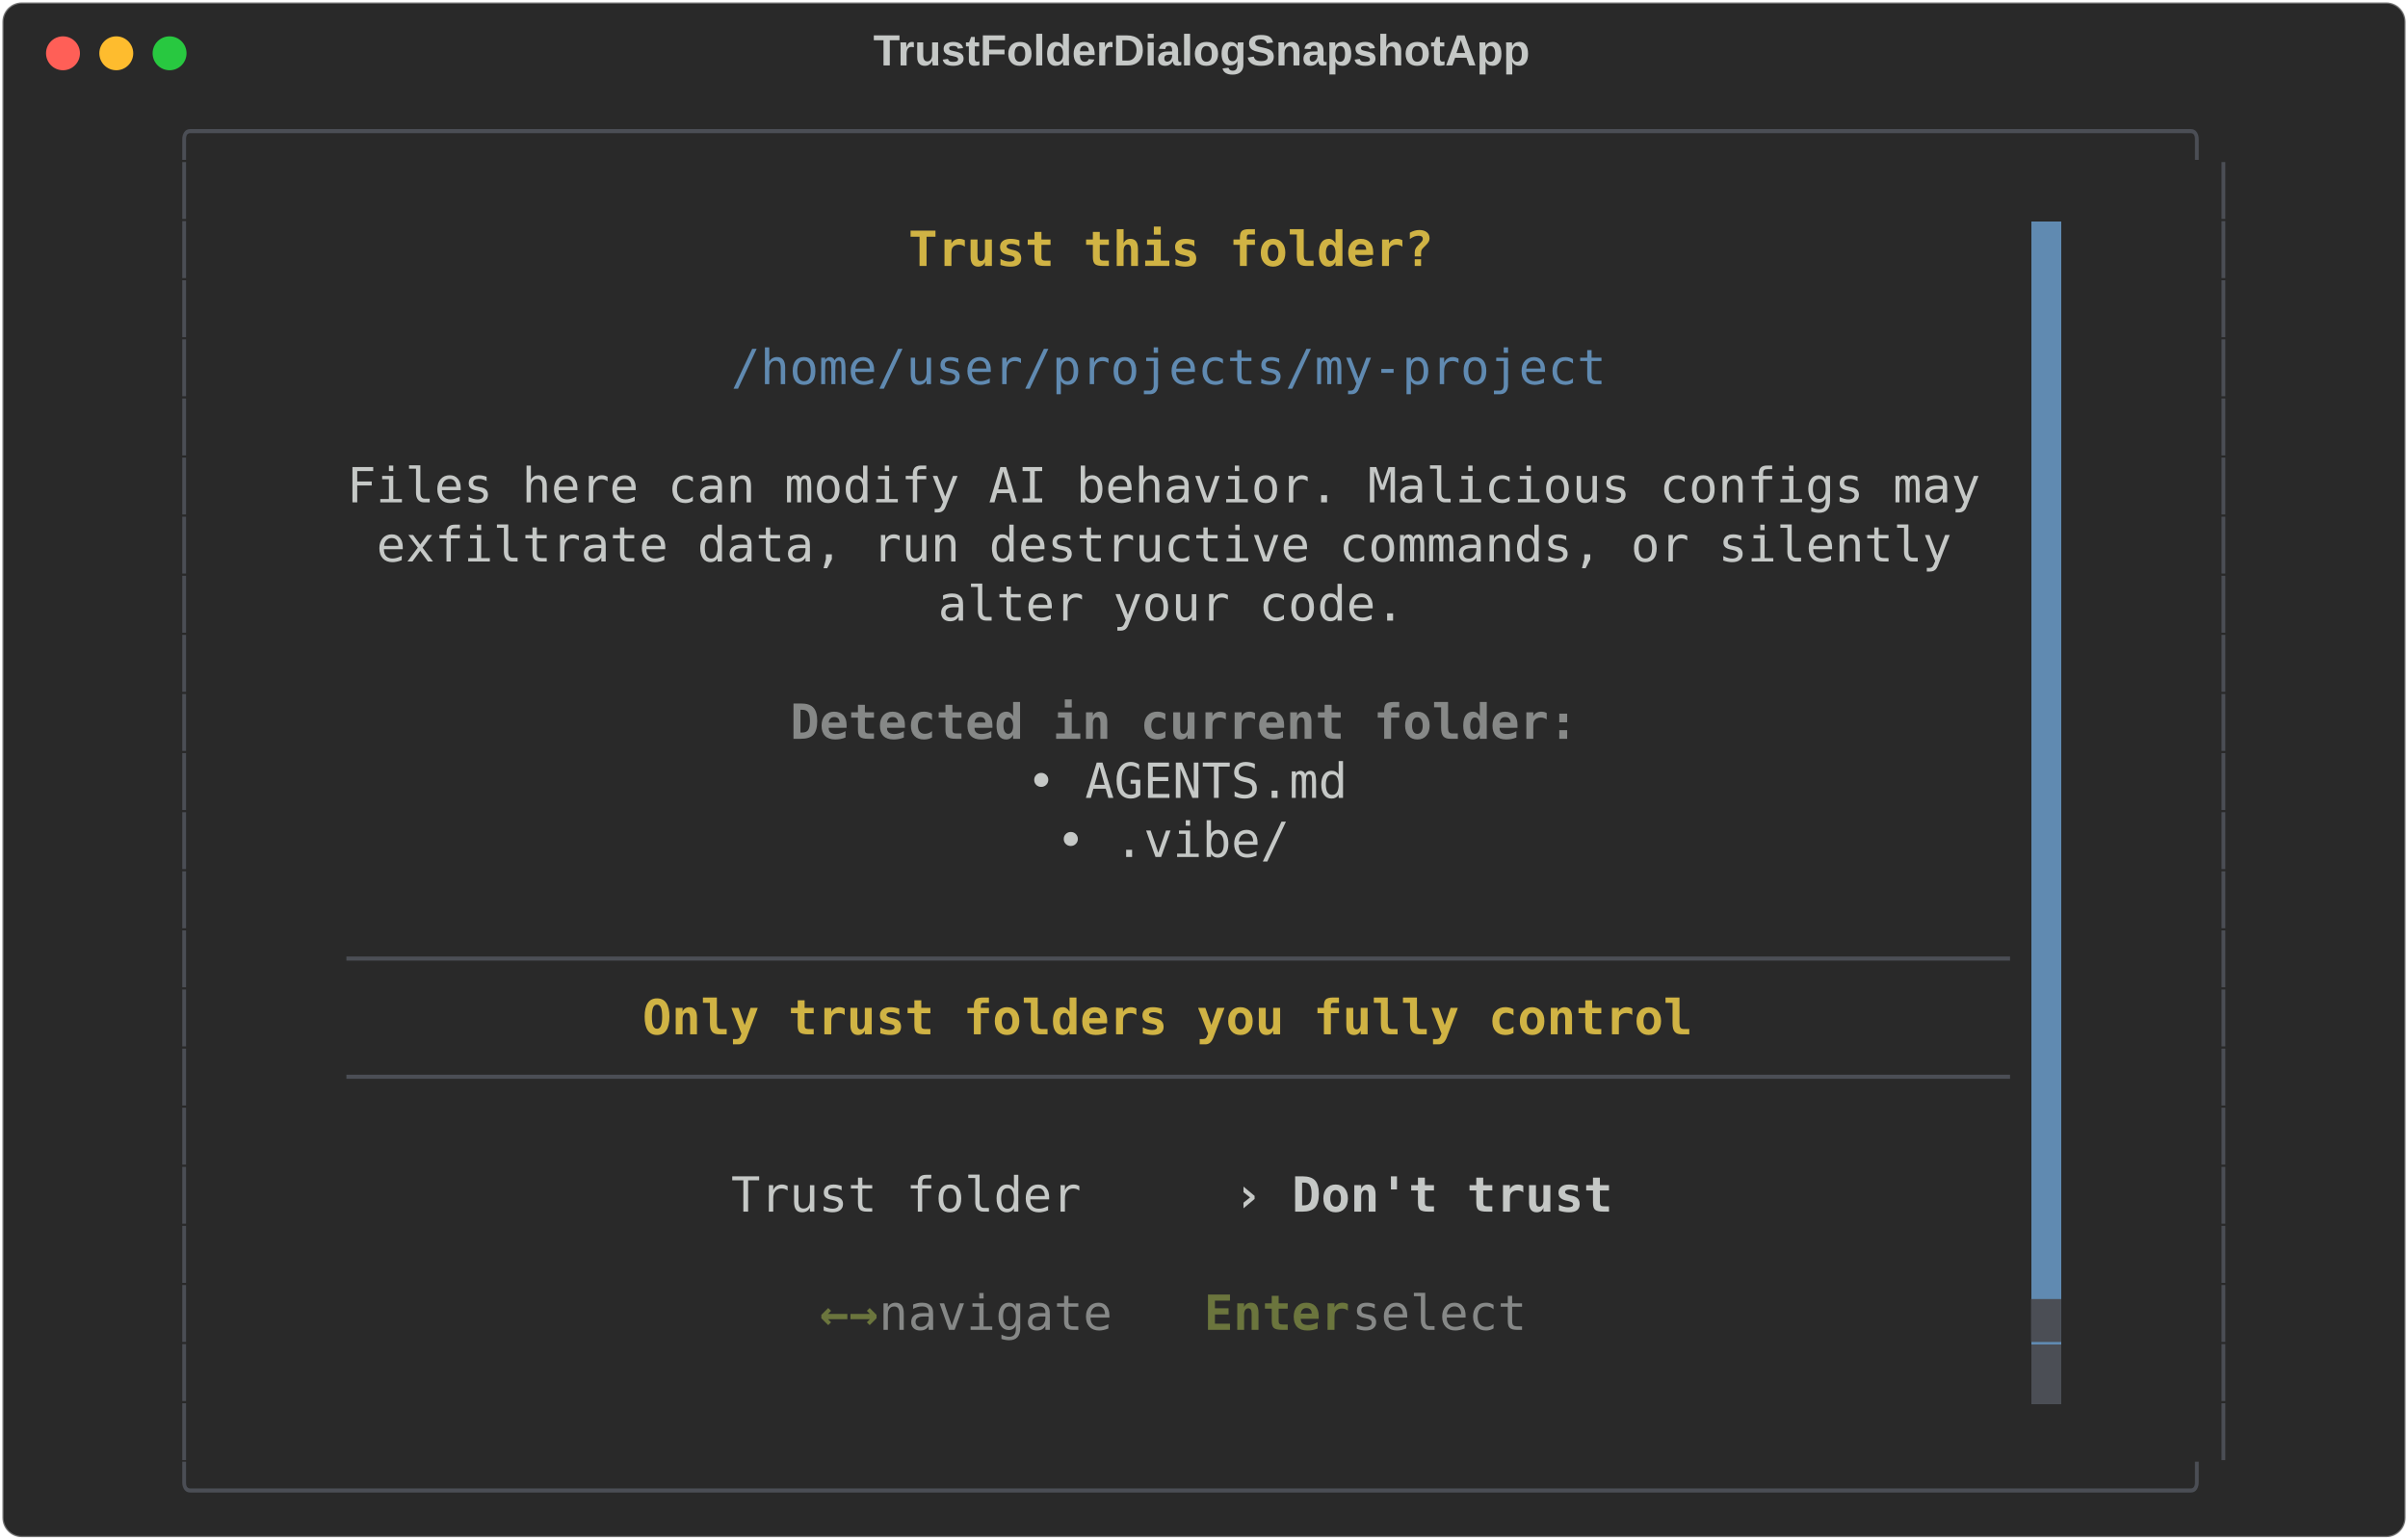
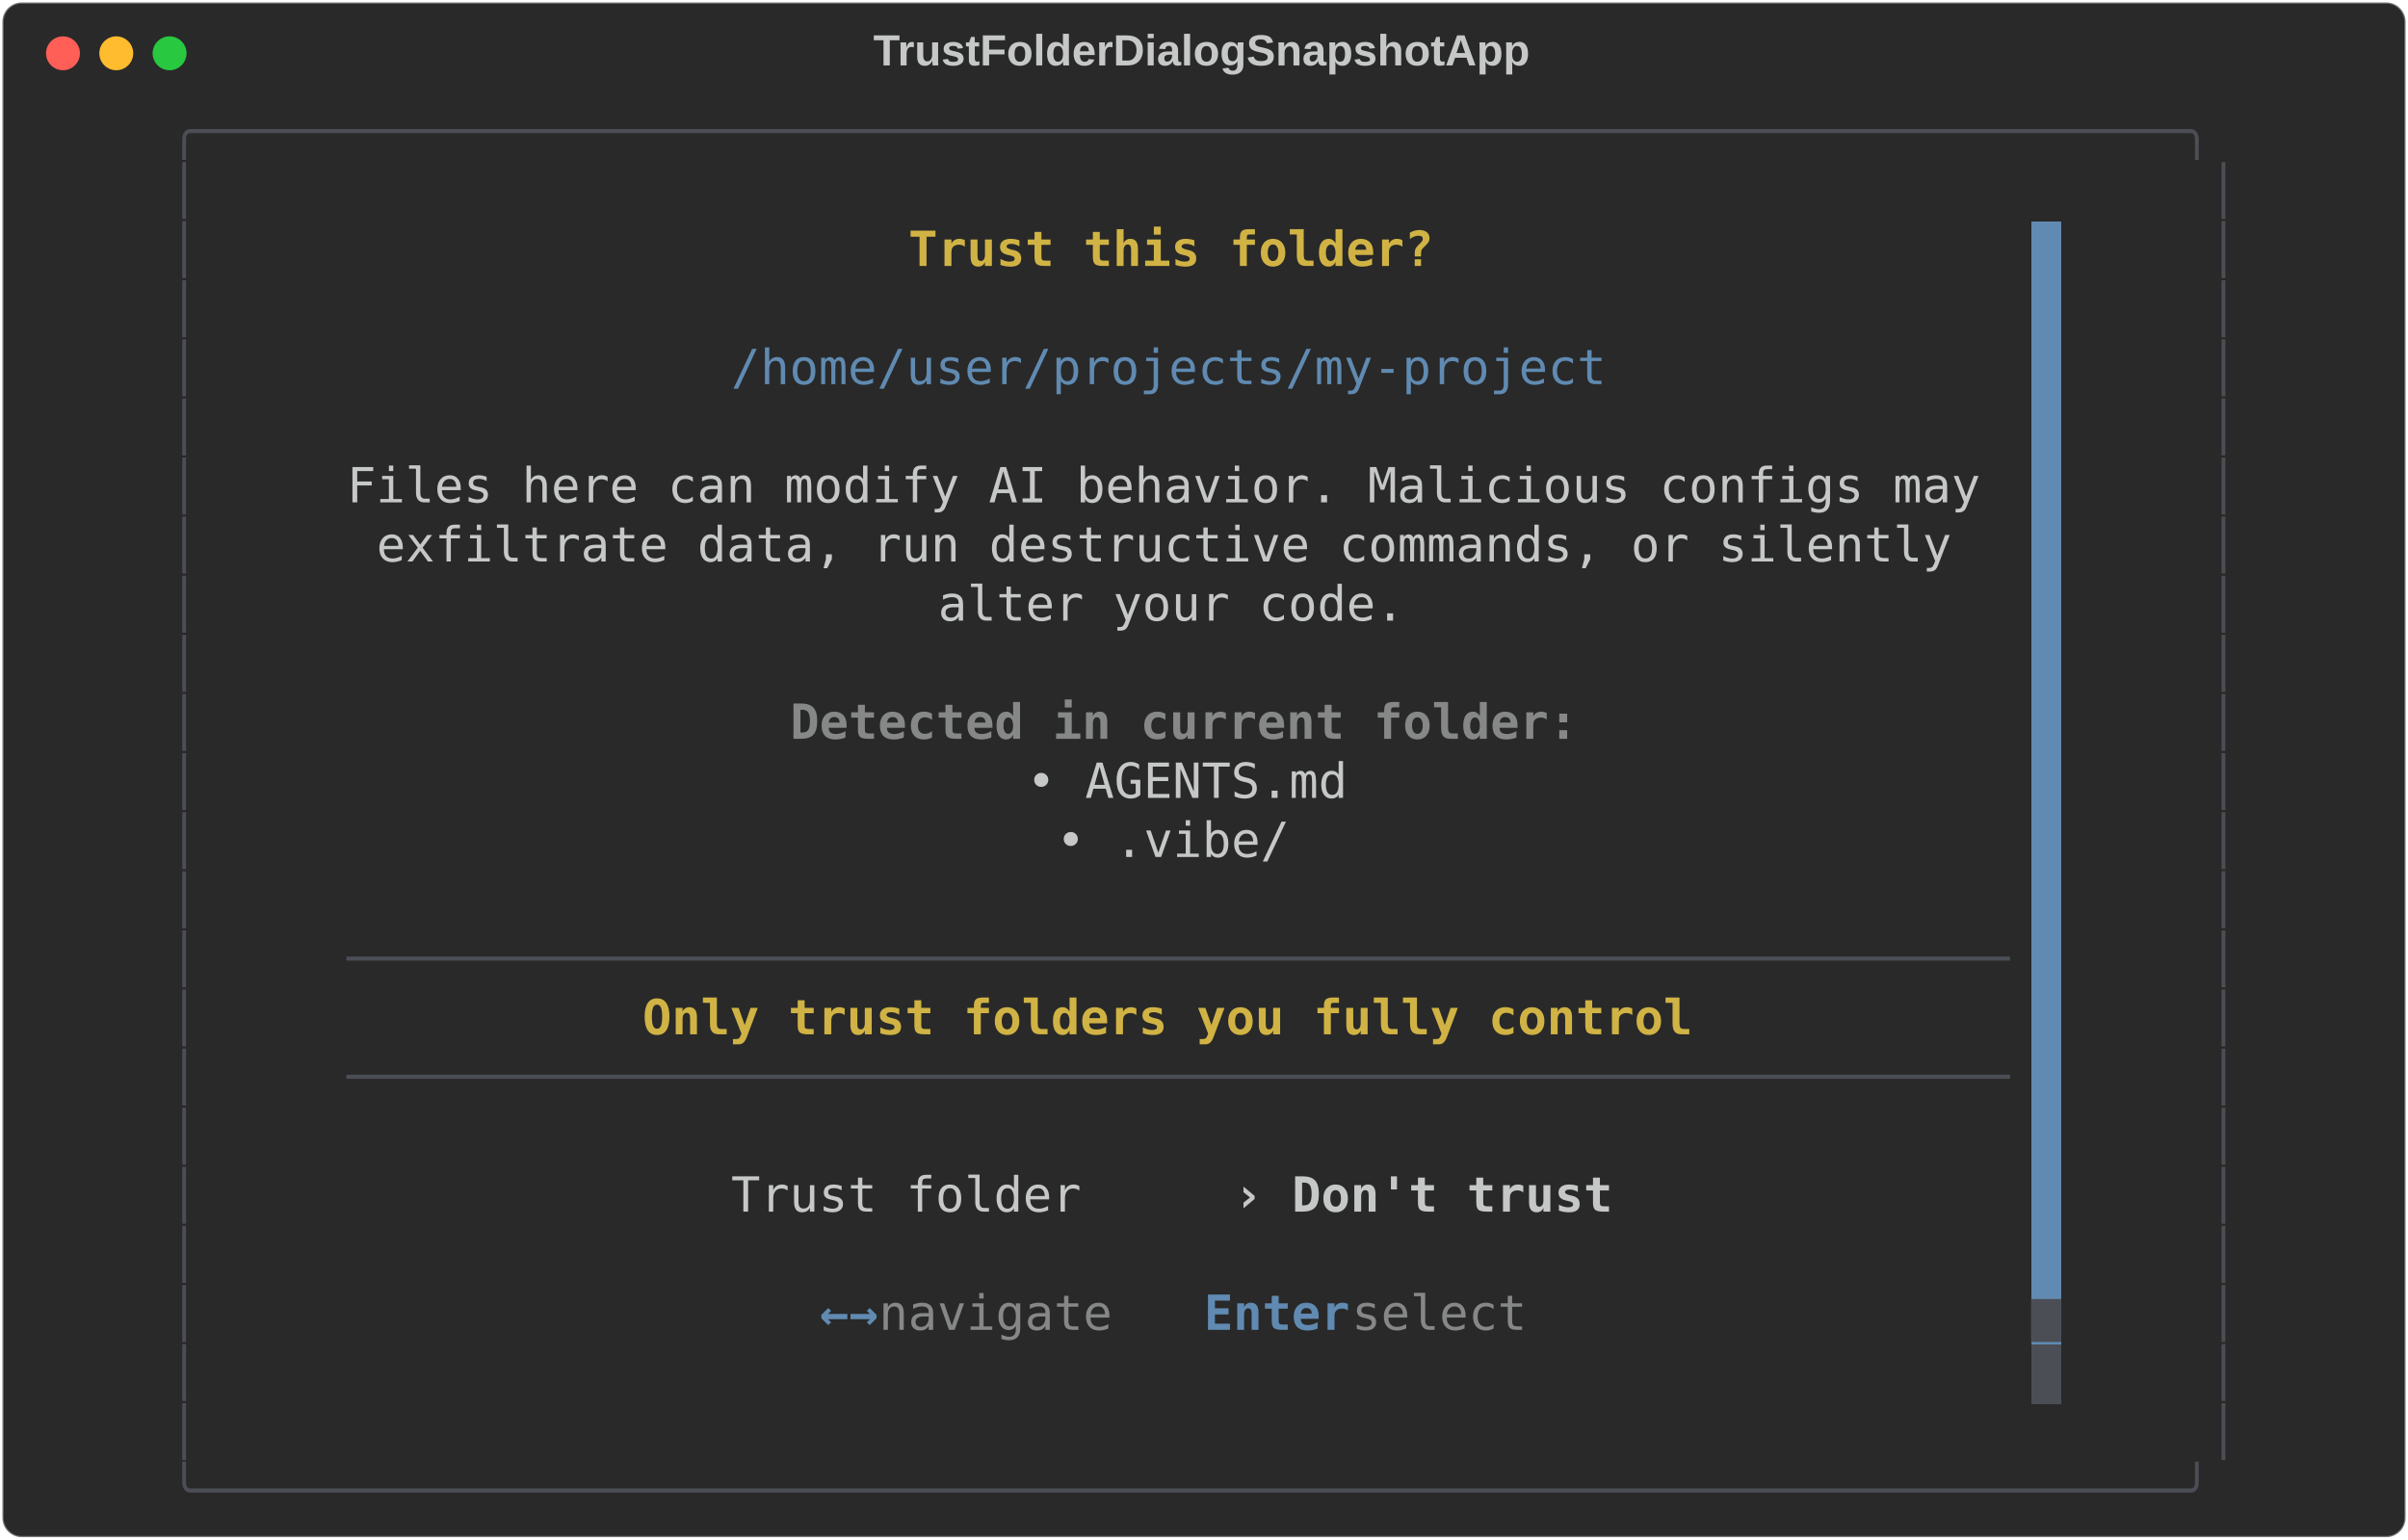
<svg xmlns="http://www.w3.org/2000/svg" class="rich-terminal" viewBox="0 0 994 635.6">
  <style>

    @font-face {
        font-family: "Fira Code";
        src: local("FiraCode-Regular"),
                url("https://cdnjs.cloudflare.com/ajax/libs/firacode/6.2.0/woff2/FiraCode-Regular.woff2") format("woff2"),
                url("https://cdnjs.cloudflare.com/ajax/libs/firacode/6.2.0/woff/FiraCode-Regular.woff") format("woff");
        font-style: normal;
        font-weight: 400;
    }
    @font-face {
        font-family: "Fira Code";
        src: local("FiraCode-Bold"),
                url("https://cdnjs.cloudflare.com/ajax/libs/firacode/6.2.0/woff2/FiraCode-Bold.woff2") format("woff2"),
                url("https://cdnjs.cloudflare.com/ajax/libs/firacode/6.2.0/woff/FiraCode-Bold.woff") format("woff");
        font-style: bold;
        font-weight: 700;
    }

    .terminal-matrix {
        font-family: Fira Code, monospace;
        font-size: 20px;
        line-height: 24.4px;
        font-variant-east-asian: full-width;
    }

    .terminal-title {
        font-size: 18px;
        font-weight: bold;
        font-family: arial;
    }

    .terminal-r1 { fill: #c5c8c6 }
.terminal-r2 { fill: #4b4e55 }
.terminal-r3 { fill: #d0b344;font-weight: bold }
.terminal-r4 { fill: #292929 }
.terminal-r5 { fill: #608ab1 }
.terminal-r6 { fill: #868887;font-weight: bold }
.terminal-r7 { fill: #c5c8c6;font-weight: bold }
- .terminal-r8 { fill: #6b753d;font-weight: bold }
+ .terminal-r8 { fill: #608ab1;font-weight: bold }
.terminal-r9 { fill: #868887 }
    </style>
  <defs>
    <clipPath id="terminal-clip-terminal">
      <rect x="0" y="0" width="975.0" height="584.6" />
    </clipPath>
    <clipPath id="terminal-line-0">
      <rect x="0" y="1.5" width="976" height="24.65" />
    </clipPath>
    <clipPath id="terminal-line-1">
      <rect x="0" y="25.9" width="976" height="24.65" />
    </clipPath>
    <clipPath id="terminal-line-2">
      <rect x="0" y="50.3" width="976" height="24.65" />
    </clipPath>
    <clipPath id="terminal-line-3">
      <rect x="0" y="74.7" width="976" height="24.65" />
    </clipPath>
    <clipPath id="terminal-line-4">
      <rect x="0" y="99.1" width="976" height="24.65" />
    </clipPath>
    <clipPath id="terminal-line-5">
      <rect x="0" y="123.5" width="976" height="24.65" />
    </clipPath>
    <clipPath id="terminal-line-6">
      <rect x="0" y="147.9" width="976" height="24.65" />
    </clipPath>
    <clipPath id="terminal-line-7">
      <rect x="0" y="172.3" width="976" height="24.65" />
    </clipPath>
    <clipPath id="terminal-line-8">
      <rect x="0" y="196.7" width="976" height="24.65" />
    </clipPath>
    <clipPath id="terminal-line-9">
      <rect x="0" y="221.1" width="976" height="24.65" />
    </clipPath>
    <clipPath id="terminal-line-10">
      <rect x="0" y="245.5" width="976" height="24.65" />
    </clipPath>
    <clipPath id="terminal-line-11">
      <rect x="0" y="269.9" width="976" height="24.65" />
    </clipPath>
    <clipPath id="terminal-line-12">
      <rect x="0" y="294.3" width="976" height="24.65" />
    </clipPath>
    <clipPath id="terminal-line-13">
      <rect x="0" y="318.7" width="976" height="24.65" />
    </clipPath>
    <clipPath id="terminal-line-14">
      <rect x="0" y="343.1" width="976" height="24.65" />
    </clipPath>
    <clipPath id="terminal-line-15">
      <rect x="0" y="367.5" width="976" height="24.65" />
    </clipPath>
    <clipPath id="terminal-line-16">
      <rect x="0" y="391.9" width="976" height="24.65" />
    </clipPath>
    <clipPath id="terminal-line-17">
      <rect x="0" y="416.3" width="976" height="24.65" />
    </clipPath>
    <clipPath id="terminal-line-18">
      <rect x="0" y="440.7" width="976" height="24.65" />
    </clipPath>
    <clipPath id="terminal-line-19">
      <rect x="0" y="465.1" width="976" height="24.65" />
    </clipPath>
    <clipPath id="terminal-line-20">
      <rect x="0" y="489.5" width="976" height="24.65" />
    </clipPath>
    <clipPath id="terminal-line-21">
      <rect x="0" y="513.9" width="976" height="24.65" />
    </clipPath>
    <clipPath id="terminal-line-22">
      <rect x="0" y="538.3" width="976" height="24.65" />
    </clipPath>
  </defs>
  <rect fill="#292929" stroke="rgba(255,255,255,0.35)" stroke-width="1" x="1" y="1" width="992" height="633.6" rx="8" />
  <text class="terminal-title" fill="#c5c8c6" text-anchor="middle" x="496" y="27">TrustFolderDialogSnapshotApp</text>
  <g transform="translate(26,22)">
    <circle cx="0" cy="0" r="7" fill="#ff5f57" />
    <circle cx="22" cy="0" r="7" fill="#febc2e" />
    <circle cx="44" cy="0" r="7" fill="#28c840" />
  </g>
  <g transform="translate(9, 41)" clip-path="url(#terminal-clip-terminal)">
    <rect fill="#608ab1" x="829.6" y="50.3" width="12.2" height="24.65" shape-rendering="crispEdges" />
    <rect fill="#608ab1" x="829.6" y="74.7" width="12.2" height="24.65" shape-rendering="crispEdges" />
    <rect fill="#608ab1" x="829.6" y="99.1" width="12.2" height="24.65" shape-rendering="crispEdges" />
    <rect fill="#608ab1" x="829.6" y="123.5" width="12.2" height="24.65" shape-rendering="crispEdges" />
    <rect fill="#608ab1" x="829.6" y="147.9" width="12.2" height="24.65" shape-rendering="crispEdges" />
    <rect fill="#608ab1" x="829.6" y="172.3" width="12.2" height="24.65" shape-rendering="crispEdges" />
    <rect fill="#608ab1" x="829.6" y="196.7" width="12.2" height="24.65" shape-rendering="crispEdges" />
    <rect fill="#608ab1" x="829.6" y="221.1" width="12.2" height="24.65" shape-rendering="crispEdges" />
    <rect fill="#608ab1" x="829.6" y="245.5" width="12.2" height="24.65" shape-rendering="crispEdges" />
    <rect fill="#608ab1" x="829.6" y="269.9" width="12.2" height="24.65" shape-rendering="crispEdges" />
    <rect fill="#608ab1" x="829.6" y="294.3" width="12.2" height="24.65" shape-rendering="crispEdges" />
    <rect fill="#608ab1" x="829.6" y="318.7" width="12.2" height="24.65" shape-rendering="crispEdges" />
    <rect fill="#608ab1" x="829.6" y="343.1" width="12.2" height="24.65" shape-rendering="crispEdges" />
    <rect fill="#608ab1" x="829.6" y="367.5" width="12.2" height="24.65" shape-rendering="crispEdges" />
    <rect fill="#608ab1" x="829.6" y="391.9" width="12.2" height="24.65" shape-rendering="crispEdges" />
    <rect fill="#608ab1" x="829.6" y="416.3" width="12.2" height="24.65" shape-rendering="crispEdges" />
    <rect fill="#608ab1" x="829.6" y="440.7" width="12.2" height="24.65" shape-rendering="crispEdges" />
    <rect fill="#608ab1" x="829.6" y="465.1" width="12.2" height="24.65" shape-rendering="crispEdges" />
    <rect fill="#608ab1" x="829.6" y="489.5" width="12.2" height="24.65" shape-rendering="crispEdges" />
    <rect fill="#4b4e55" x="829.6" y="513.9" width="12.2" height="24.65" shape-rendering="crispEdges" />
    <g class="terminal-matrix">
      <text class="terminal-r2" x="61" y="20" textLength="854" clip-path="url(#terminal-line-0)">╭────────────────────────────────────────────────────────────────────╮</text>
      <text class="terminal-r1" x="976" y="20" textLength="12.2" clip-path="url(#terminal-line-0)">
</text>
      <text class="terminal-r2" x="61" y="44.4" textLength="12.2" clip-path="url(#terminal-line-1)">│</text>
      <text class="terminal-r2" x="902.8" y="44.4" textLength="12.2" clip-path="url(#terminal-line-1)">│</text>
      <text class="terminal-r1" x="976" y="44.4" textLength="12.2" clip-path="url(#terminal-line-1)">
</text>
      <text class="terminal-r2" x="61" y="68.8" textLength="12.2" clip-path="url(#terminal-line-2)">│</text>
      <text class="terminal-r3" x="366" y="68.8" textLength="219.6" clip-path="url(#terminal-line-2)">Trust this folder?</text>
      <text class="terminal-r2" x="902.8" y="68.8" textLength="12.2" clip-path="url(#terminal-line-2)">│</text>
      <text class="terminal-r1" x="976" y="68.8" textLength="12.2" clip-path="url(#terminal-line-2)">
</text>
      <text class="terminal-r2" x="61" y="93.2" textLength="12.2" clip-path="url(#terminal-line-3)">│</text>
      <text class="terminal-r2" x="902.8" y="93.2" textLength="12.2" clip-path="url(#terminal-line-3)">│</text>
      <text class="terminal-r1" x="976" y="93.2" textLength="12.2" clip-path="url(#terminal-line-3)">
</text>
      <text class="terminal-r2" x="61" y="117.6" textLength="12.2" clip-path="url(#terminal-line-4)">│</text>
      <text class="terminal-r5" x="292.8" y="117.6" textLength="366" clip-path="url(#terminal-line-4)">/home/user/projects/my-project</text>
      <text class="terminal-r2" x="902.8" y="117.6" textLength="12.2" clip-path="url(#terminal-line-4)">│</text>
      <text class="terminal-r1" x="976" y="117.6" textLength="12.2" clip-path="url(#terminal-line-4)">
</text>
      <text class="terminal-r2" x="61" y="142" textLength="12.2" clip-path="url(#terminal-line-5)">│</text>
      <text class="terminal-r2" x="902.8" y="142" textLength="12.2" clip-path="url(#terminal-line-5)">│</text>
      <text class="terminal-r1" x="976" y="142" textLength="12.2" clip-path="url(#terminal-line-5)">
</text>
      <text class="terminal-r2" x="61" y="166.4" textLength="12.2" clip-path="url(#terminal-line-6)">│</text>
      <text class="terminal-r1" x="134.2" y="166.4" textLength="683.2" clip-path="url(#terminal-line-6)">Files here can modify AI behavior. Malicious configs may</text>
      <text class="terminal-r2" x="902.8" y="166.4" textLength="12.2" clip-path="url(#terminal-line-6)">│</text>
      <text class="terminal-r1" x="976" y="166.4" textLength="12.2" clip-path="url(#terminal-line-6)">
</text>
      <text class="terminal-r2" x="61" y="190.8" textLength="12.2" clip-path="url(#terminal-line-7)">│</text>
      <text class="terminal-r1" x="146.4" y="190.8" textLength="658.8" clip-path="url(#terminal-line-7)">exfiltrate data, run destructive commands, or silently</text>
      <text class="terminal-r2" x="902.8" y="190.8" textLength="12.2" clip-path="url(#terminal-line-7)">│</text>
      <text class="terminal-r1" x="976" y="190.8" textLength="12.2" clip-path="url(#terminal-line-7)">
</text>
      <text class="terminal-r2" x="61" y="215.2" textLength="12.2" clip-path="url(#terminal-line-8)">│</text>
      <text class="terminal-r1" x="378.2" y="215.2" textLength="195.2" clip-path="url(#terminal-line-8)">alter your code.</text>
      <text class="terminal-r2" x="902.8" y="215.2" textLength="12.2" clip-path="url(#terminal-line-8)">│</text>
      <text class="terminal-r1" x="976" y="215.2" textLength="12.2" clip-path="url(#terminal-line-8)">
</text>
      <text class="terminal-r2" x="61" y="239.6" textLength="12.2" clip-path="url(#terminal-line-9)">│</text>
      <text class="terminal-r2" x="902.8" y="239.6" textLength="12.2" clip-path="url(#terminal-line-9)">│</text>
      <text class="terminal-r1" x="976" y="239.6" textLength="12.2" clip-path="url(#terminal-line-9)">
</text>
      <text class="terminal-r2" x="61" y="264" textLength="12.2" clip-path="url(#terminal-line-10)">│</text>
      <text class="terminal-r6" x="317.2" y="264" textLength="329.4" clip-path="url(#terminal-line-10)">Detected in current folder:</text>
      <text class="terminal-r2" x="902.8" y="264" textLength="12.2" clip-path="url(#terminal-line-10)">│</text>
      <text class="terminal-r1" x="976" y="264" textLength="12.2" clip-path="url(#terminal-line-10)">
</text>
      <text class="terminal-r2" x="61" y="288.4" textLength="12.2" clip-path="url(#terminal-line-11)">│</text>
      <text class="terminal-r1" x="414.8" y="288.4" textLength="134.2" clip-path="url(#terminal-line-11)">• AGENTS.md</text>
      <text class="terminal-r2" x="902.8" y="288.4" textLength="12.2" clip-path="url(#terminal-line-11)">│</text>
      <text class="terminal-r1" x="976" y="288.4" textLength="12.2" clip-path="url(#terminal-line-11)">
</text>
      <text class="terminal-r2" x="61" y="312.8" textLength="12.2" clip-path="url(#terminal-line-12)">│</text>
      <text class="terminal-r1" x="427" y="312.8" textLength="97.6" clip-path="url(#terminal-line-12)">• .vibe/</text>
      <text class="terminal-r2" x="902.8" y="312.8" textLength="12.2" clip-path="url(#terminal-line-12)">│</text>
      <text class="terminal-r1" x="976" y="312.8" textLength="12.2" clip-path="url(#terminal-line-12)">
</text>
      <text class="terminal-r2" x="61" y="337.2" textLength="12.2" clip-path="url(#terminal-line-13)">│</text>
      <text class="terminal-r2" x="902.8" y="337.2" textLength="12.2" clip-path="url(#terminal-line-13)">│</text>
      <text class="terminal-r1" x="976" y="337.2" textLength="12.2" clip-path="url(#terminal-line-13)">
</text>
      <text class="terminal-r2" x="61" y="361.6" textLength="12.2" clip-path="url(#terminal-line-14)">│</text>
      <text class="terminal-r2" x="134.2" y="361.6" textLength="695.4" clip-path="url(#terminal-line-14)">─────────────────────────────────────────────────────────</text>
      <text class="terminal-r2" x="902.8" y="361.6" textLength="12.2" clip-path="url(#terminal-line-14)">│</text>
      <text class="terminal-r1" x="976" y="361.6" textLength="12.2" clip-path="url(#terminal-line-14)">
</text>
      <text class="terminal-r2" x="61" y="386" textLength="12.2" clip-path="url(#terminal-line-15)">│</text>
      <text class="terminal-r3" x="256.2" y="386" textLength="439.2" clip-path="url(#terminal-line-15)">Only trust folders you fully control</text>
      <text class="terminal-r2" x="902.8" y="386" textLength="12.2" clip-path="url(#terminal-line-15)">│</text>
      <text class="terminal-r1" x="976" y="386" textLength="12.2" clip-path="url(#terminal-line-15)">
</text>
      <text class="terminal-r2" x="61" y="410.4" textLength="12.2" clip-path="url(#terminal-line-16)">│</text>
      <text class="terminal-r2" x="134.2" y="410.4" textLength="695.4" clip-path="url(#terminal-line-16)">─────────────────────────────────────────────────────────</text>
      <text class="terminal-r2" x="902.8" y="410.4" textLength="12.2" clip-path="url(#terminal-line-16)">│</text>
      <text class="terminal-r1" x="976" y="410.4" textLength="12.2" clip-path="url(#terminal-line-16)">
</text>
      <text class="terminal-r2" x="61" y="434.8" textLength="12.2" clip-path="url(#terminal-line-17)">│</text>
      <text class="terminal-r2" x="902.8" y="434.8" textLength="12.2" clip-path="url(#terminal-line-17)">│</text>
      <text class="terminal-r1" x="976" y="434.8" textLength="12.2" clip-path="url(#terminal-line-17)">
</text>
      <text class="terminal-r2" x="61" y="459.2" textLength="12.2" clip-path="url(#terminal-line-18)">│</text>
      <text class="terminal-r1" x="292.8" y="459.2" textLength="170.8" clip-path="url(#terminal-line-18)">  Trust folder</text>
      <text class="terminal-r7" x="500.2" y="459.2" textLength="158.6" clip-path="url(#terminal-line-18)">› Don't trust</text>
      <text class="terminal-r2" x="902.8" y="459.2" textLength="12.2" clip-path="url(#terminal-line-18)">│</text>
      <text class="terminal-r1" x="976" y="459.2" textLength="12.2" clip-path="url(#terminal-line-18)">
</text>
      <text class="terminal-r2" x="61" y="483.6" textLength="12.2" clip-path="url(#terminal-line-19)">│</text>
      <text class="terminal-r2" x="902.8" y="483.6" textLength="12.2" clip-path="url(#terminal-line-19)">│</text>
      <text class="terminal-r1" x="976" y="483.6" textLength="12.2" clip-path="url(#terminal-line-19)">
</text>
      <text class="terminal-r2" x="61" y="508" textLength="12.2" clip-path="url(#terminal-line-20)">│</text>
      <text class="terminal-r8" x="329.4" y="508" textLength="24.4" clip-path="url(#terminal-line-20)">←→</text>
      <text class="terminal-r9" x="353.8" y="508" textLength="134.2" clip-path="url(#terminal-line-20)"> navigate  </text>
      <text class="terminal-r8" x="488" y="508" textLength="61" clip-path="url(#terminal-line-20)">Enter</text>
      <text class="terminal-r9" x="549" y="508" textLength="85.4" clip-path="url(#terminal-line-20)"> select</text>
      <text class="terminal-r2" x="829.6" y="508" textLength="12.2" clip-path="url(#terminal-line-20)">▆</text>
      <text class="terminal-r2" x="902.8" y="508" textLength="12.2" clip-path="url(#terminal-line-20)">│</text>
      <text class="terminal-r1" x="976" y="508" textLength="12.2" clip-path="url(#terminal-line-20)">
</text>
      <text class="terminal-r2" x="61" y="532.4" textLength="12.2" clip-path="url(#terminal-line-21)">│</text>
      <text class="terminal-r2" x="902.8" y="532.4" textLength="12.2" clip-path="url(#terminal-line-21)">│</text>
      <text class="terminal-r1" x="976" y="532.4" textLength="12.2" clip-path="url(#terminal-line-21)">
</text>
      <text class="terminal-r2" x="61" y="556.8" textLength="12.2" clip-path="url(#terminal-line-22)">│</text>
      <text class="terminal-r2" x="902.8" y="556.8" textLength="12.2" clip-path="url(#terminal-line-22)">│</text>
      <text class="terminal-r1" x="976" y="556.8" textLength="12.2" clip-path="url(#terminal-line-22)">
</text>
      <text class="terminal-r2" x="61" y="581.2" textLength="854" clip-path="url(#terminal-line-23)">╰────────────────────────────────────────────────────────────────────╯</text>
    </g>
  </g>
</svg>
